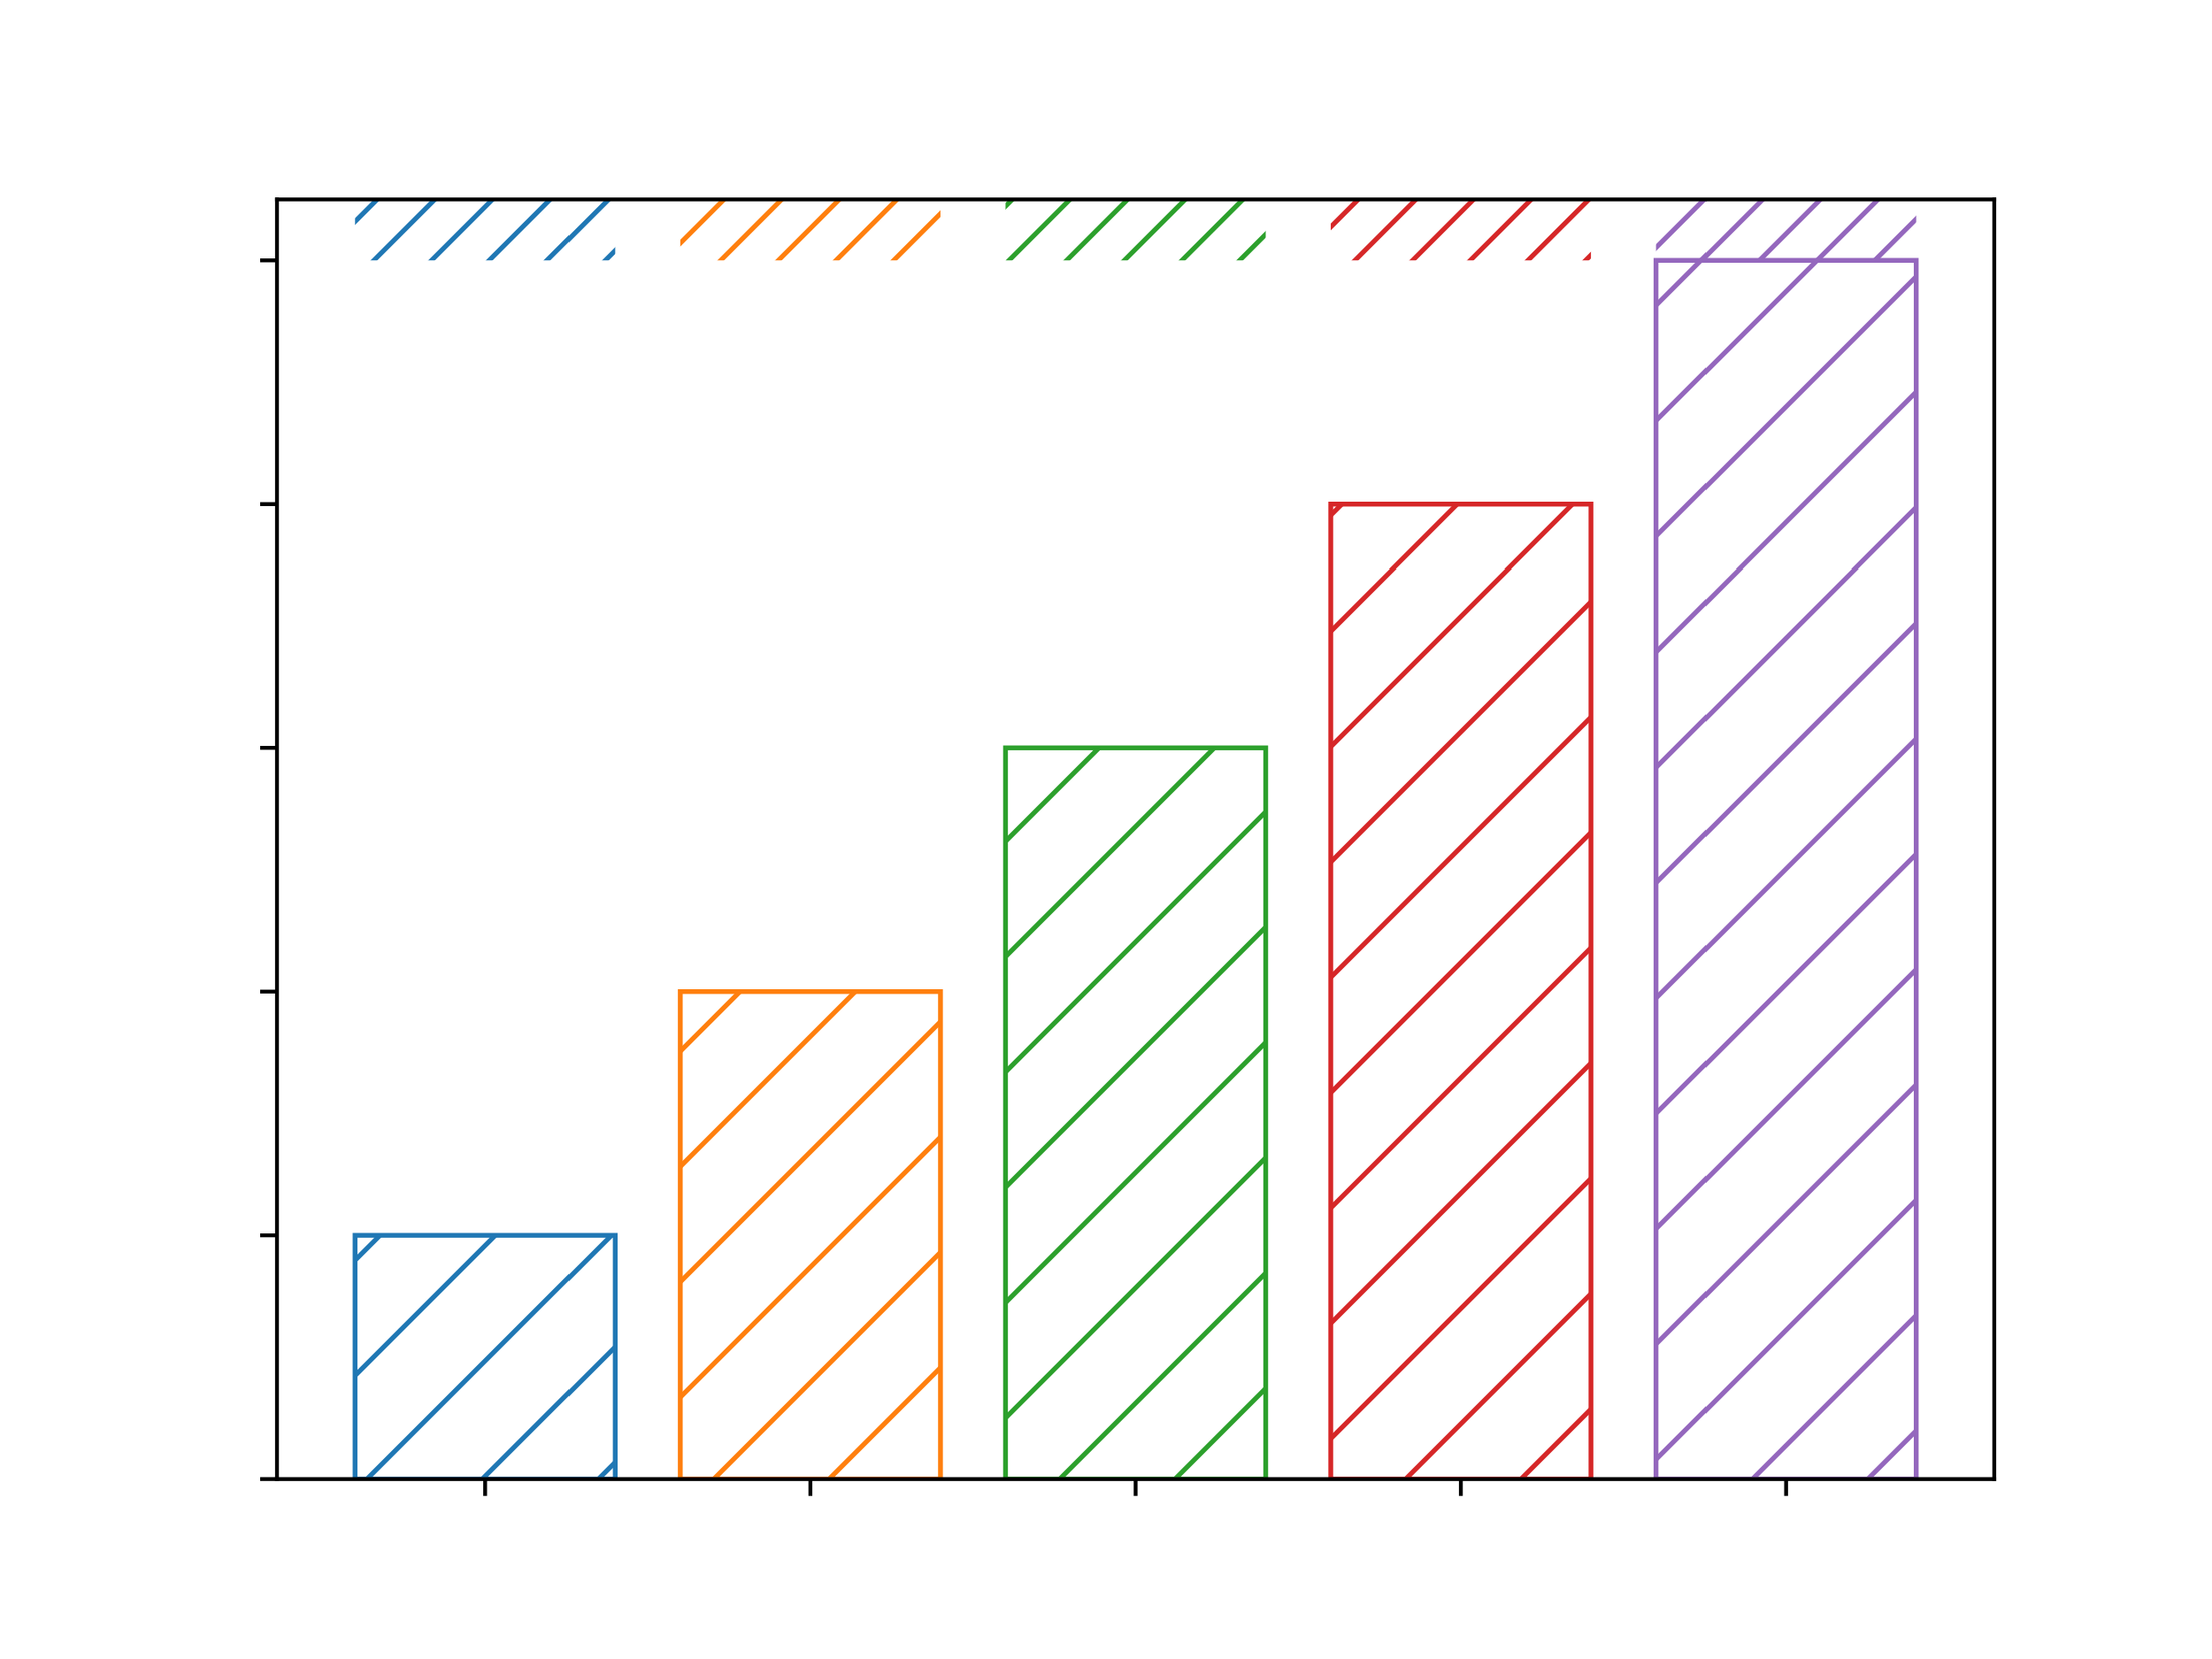
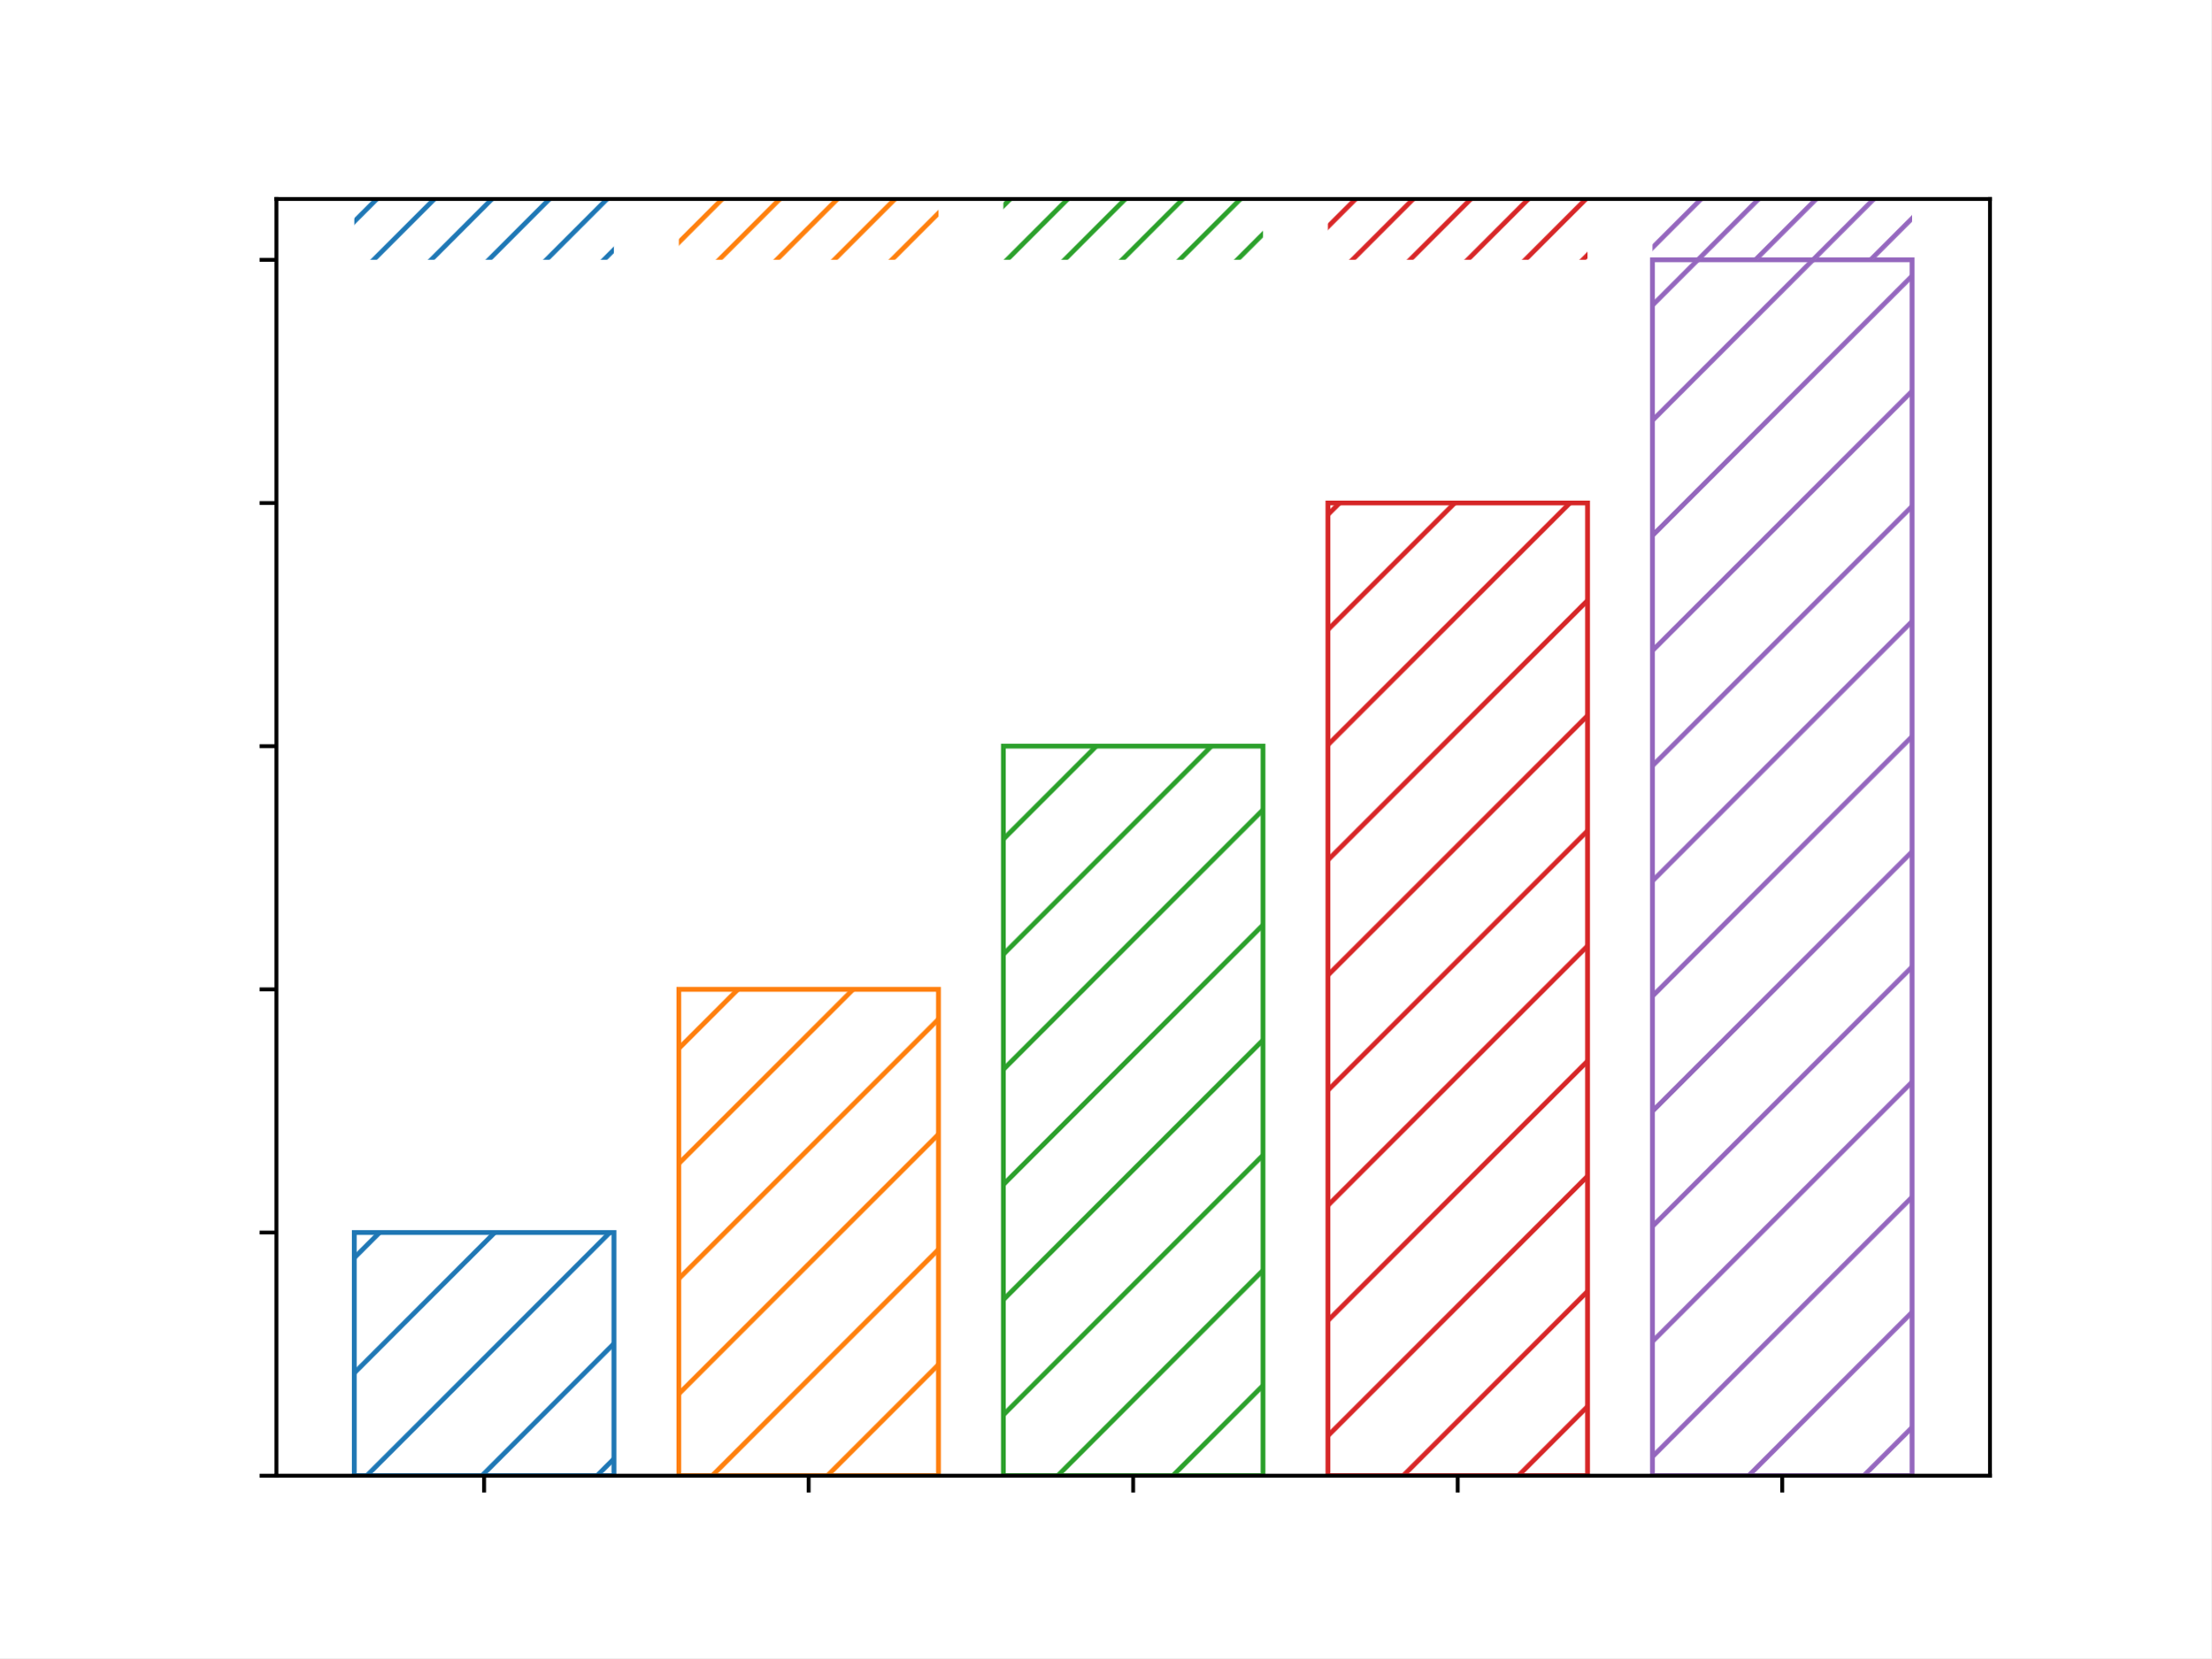
- <svg xmlns="http://www.w3.org/2000/svg" xmlns:xlink="http://www.w3.org/1999/xlink" height="345pt" version="1.1" viewBox="0 0 460 345" width="460pt">
+ <svg xmlns="http://www.w3.org/2000/svg" xmlns:xlink="http://www.w3.org/1999/xlink" height="345.6pt" version="1.1" viewBox="0 0 460.8 345.6" width="460.8pt">
  <defs>
    <style type="text/css">
*{stroke-linecap:butt;stroke-linejoin:round;}
  </style>
  </defs>
  <g id="figure_1">
    <g id="patch_1">
      <path d="M 0 345.6  L 460.8 345.6  L 460.8 0  L 0 0  z " style="fill:#ffffff;" />
    </g>
    <g id="axes_1">
      <g id="patch_2">
        <path d="M 57.6 307.584  L 414.72 307.584  L 414.72 41.472  L 57.6 41.472  z " style="fill:#ffffff;" />
      </g>
      <g id="patch_3">
        <path clip-path="url(#p28e1d47fc7)" d="M 73.833 307.584  L 127.942 307.584  L 127.942 256.896  L 73.833 256.896  z " style="fill:url(#h1396a71134);stroke:#1f77b4;stroke-linejoin:miter;" />
      </g>
      <g id="patch_4">
        <path clip-path="url(#p28e1d47fc7)" d="M 141.469 307.584  L 195.578 307.584  L 195.578 206.208  L 141.469 206.208  z " style="fill:url(#h696a56a720);stroke:#ff7f0e;stroke-linejoin:miter;" />
      </g>
      <g id="patch_5">
        <path clip-path="url(#p28e1d47fc7)" d="M 209.105 307.584  L 263.215 307.584  L 263.215 155.52  L 209.105 155.52  z " style="fill:url(#h9de792c174);stroke:#2ca02c;stroke-linejoin:miter;" />
      </g>
      <g id="patch_6">
        <path clip-path="url(#p28e1d47fc7)" d="M 276.742 307.584  L 330.851 307.584  L 330.851 104.832  L 276.742 104.832  z " style="fill:url(#ha33ce27922);stroke:#d62728;stroke-linejoin:miter;" />
      </g>
      <g id="patch_7">
        <path clip-path="url(#p28e1d47fc7)" d="M 344.378 307.584  L 398.487 307.584  L 398.487 54.144  L 344.378 54.144  z " style="fill:url(#h4ff074c7a3);stroke:#9467bd;stroke-linejoin:miter;" />
      </g>
      <g id="patch_8">
        <path clip-path="url(#p28e1d47fc7)" d="M 73.833 54.144  L 127.942 54.144  L 127.942 3.456  L 73.833 3.456  z " style="fill:url(#h1a8951d801);" />
      </g>
      <g id="patch_9">
        <path clip-path="url(#p28e1d47fc7)" d="M 141.469 54.144  L 195.578 54.144  L 195.578 3.456  L 141.469 3.456  z " style="fill:url(#hbd2791a7b5);" />
      </g>
      <g id="patch_10">
        <path clip-path="url(#p28e1d47fc7)" d="M 209.105 54.144  L 263.215 54.144  L 263.215 3.456  L 209.105 3.456  z " style="fill:url(#h470c8a5253);" />
      </g>
      <g id="patch_11">
        <path clip-path="url(#p28e1d47fc7)" d="M 276.742 54.144  L 330.851 54.144  L 330.851 3.456  L 276.742 3.456  z " style="fill:url(#h7042578fcd);" />
      </g>
      <g id="patch_12">
        <path clip-path="url(#p28e1d47fc7)" d="M 344.378 54.144  L 398.487 54.144  L 398.487 3.456  L 344.378 3.456  z " style="fill:url(#h5c8849b179);" />
      </g>
      <g id="matplotlib.axis_1">
        <g id="xtick_1">
          <g id="line2d_1">
            <defs>
              <path d="M 0 0  L 0 3.5  " id="mb37ee062d9" style="stroke:#000000;stroke-width:0.8;" />
            </defs>
            <g>
              <use style="stroke:#000000;stroke-width:0.8;" x="100.887" xlink:href="#mb37ee062d9" y="307.584" />
            </g>
          </g>
        </g>
        <g id="xtick_2">
          <g id="line2d_2">
            <g>
              <use style="stroke:#000000;stroke-width:0.8;" x="168.524" xlink:href="#mb37ee062d9" y="307.584" />
            </g>
          </g>
        </g>
        <g id="xtick_3">
          <g id="line2d_3">
            <g>
              <use style="stroke:#000000;stroke-width:0.8;" x="236.16" xlink:href="#mb37ee062d9" y="307.584" />
            </g>
          </g>
        </g>
        <g id="xtick_4">
          <g id="line2d_4">
            <g>
              <use style="stroke:#000000;stroke-width:0.8;" x="303.796" xlink:href="#mb37ee062d9" y="307.584" />
            </g>
          </g>
        </g>
        <g id="xtick_5">
          <g id="line2d_5">
            <g>
              <use style="stroke:#000000;stroke-width:0.8;" x="371.433" xlink:href="#mb37ee062d9" y="307.584" />
            </g>
          </g>
        </g>
      </g>
      <g id="matplotlib.axis_2">
        <g id="ytick_1">
          <g id="line2d_6">
            <defs>
              <path d="M 0 0  L -3.5 0  " id="mbf45016d87" style="stroke:#000000;stroke-width:0.8;" />
            </defs>
            <g>
              <use style="stroke:#000000;stroke-width:0.8;" x="57.6" xlink:href="#mbf45016d87" y="307.584" />
            </g>
          </g>
        </g>
        <g id="ytick_2">
          <g id="line2d_7">
            <g>
              <use style="stroke:#000000;stroke-width:0.8;" x="57.6" xlink:href="#mbf45016d87" y="256.896" />
            </g>
          </g>
        </g>
        <g id="ytick_3">
          <g id="line2d_8">
            <g>
              <use style="stroke:#000000;stroke-width:0.8;" x="57.6" xlink:href="#mbf45016d87" y="206.208" />
            </g>
          </g>
        </g>
        <g id="ytick_4">
          <g id="line2d_9">
            <g>
              <use style="stroke:#000000;stroke-width:0.8;" x="57.6" xlink:href="#mbf45016d87" y="155.52" />
            </g>
          </g>
        </g>
        <g id="ytick_5">
          <g id="line2d_10">
            <g>
              <use style="stroke:#000000;stroke-width:0.8;" x="57.6" xlink:href="#mbf45016d87" y="104.832" />
            </g>
          </g>
        </g>
        <g id="ytick_6">
          <g id="line2d_11">
            <g>
              <use style="stroke:#000000;stroke-width:0.8;" x="57.6" xlink:href="#mbf45016d87" y="54.144" />
            </g>
          </g>
        </g>
      </g>
      <g id="patch_13">
        <path d="M 57.6 307.584  L 57.6 41.472  " style="fill:none;stroke:#000000;stroke-linecap:square;stroke-linejoin:miter;stroke-width:0.8;" />
      </g>
      <g id="patch_14">
        <path d="M 414.72 307.584  L 414.72 41.472  " style="fill:none;stroke:#000000;stroke-linecap:square;stroke-linejoin:miter;stroke-width:0.8;" />
      </g>
      <g id="patch_15">
        <path d="M 57.6 307.584  L 414.72 307.584  " style="fill:none;stroke:#000000;stroke-linecap:square;stroke-linejoin:miter;stroke-width:0.8;" />
      </g>
      <g id="patch_16">
        <path d="M 57.6 41.472  L 414.72 41.472  " style="fill:none;stroke:#000000;stroke-linecap:square;stroke-linejoin:miter;stroke-width:0.8;" />
      </g>
    </g>
  </g>
  <defs>
    <clipPath id="p28e1d47fc7">
      <rect height="266.112" width="357.12" x="57.6" y="41.472" />
    </clipPath>
  </defs>
  <defs>
    <pattern height="72" id="h1396a71134" patternUnits="userSpaceOnUse" width="72" x="0" y="0">
      <rect fill="none" height="73" width="73" x="0" y="0" />
      <path d="M -36 36  L 36 -36  M -24 48  L 48 -24  M -12 60  L 60 -12  M 0 72  L 72 0  M 12 84  L 84 12  M 24 96  L 96 24  M 36 108  L 108 36  " style="fill:#1f77b4;stroke:#1f77b4;stroke-linecap:butt;stroke-linejoin:miter;stroke-width:1.0;" />
    </pattern>
    <pattern height="72" id="h696a56a720" patternUnits="userSpaceOnUse" width="72" x="0" y="0">
      <rect fill="none" height="73" width="73" x="0" y="0" />
      <path d="M -36 36  L 36 -36  M -24 48  L 48 -24  M -12 60  L 60 -12  M 0 72  L 72 0  M 12 84  L 84 12  M 24 96  L 96 24  M 36 108  L 108 36  " style="fill:#ff7f0e;stroke:#ff7f0e;stroke-linecap:butt;stroke-linejoin:miter;stroke-width:1.0;" />
    </pattern>
    <pattern height="72" id="h9de792c174" patternUnits="userSpaceOnUse" width="72" x="0" y="0">
      <rect fill="none" height="73" width="73" x="0" y="0" />
      <path d="M -36 36  L 36 -36  M -24 48  L 48 -24  M -12 60  L 60 -12  M 0 72  L 72 0  M 12 84  L 84 12  M 24 96  L 96 24  M 36 108  L 108 36  " style="fill:#2ca02c;stroke:#2ca02c;stroke-linecap:butt;stroke-linejoin:miter;stroke-width:1.0;" />
    </pattern>
    <pattern height="72" id="ha33ce27922" patternUnits="userSpaceOnUse" width="72" x="0" y="0">
      <rect fill="none" height="73" width="73" x="0" y="0" />
      <path d="M -36 36  L 36 -36  M -24 48  L 48 -24  M -12 60  L 60 -12  M 0 72  L 72 0  M 12 84  L 84 12  M 24 96  L 96 24  M 36 108  L 108 36  " style="fill:#d62728;stroke:#d62728;stroke-linecap:butt;stroke-linejoin:miter;stroke-width:1.0;" />
    </pattern>
    <pattern height="72" id="h4ff074c7a3" patternUnits="userSpaceOnUse" width="72" x="0" y="0">
      <rect fill="none" height="73" width="73" x="0" y="0" />
      <path d="M -36 36  L 36 -36  M -24 48  L 48 -24  M -12 60  L 60 -12  M 0 72  L 72 0  M 12 84  L 84 12  M 24 96  L 96 24  M 36 108  L 108 36  " style="fill:#9467bd;stroke:#9467bd;stroke-linecap:butt;stroke-linejoin:miter;stroke-width:1.0;" />
    </pattern>
    <pattern height="72" id="h1a8951d801" patternUnits="userSpaceOnUse" width="72" x="0" y="0">
      <rect fill="none" height="73" width="73" x="0" y="0" />
      <path d="M -36 36  L 36 -36  M -30 42  L 42 -30  M -24 48  L 48 -24  M -18 54  L 54 -18  M -12 60  L 60 -12  M -6 66  L 66 -6  M 0 72  L 72 0  M 6 78  L 78 6  M 12 84  L 84 12  M 18 90  L 90 18  M 24 96  L 96 24  M 30 102  L 102 30  M 36 108  L 108 36  " style="fill:#1f77b4;stroke:#1f77b4;stroke-linecap:butt;stroke-linejoin:miter;stroke-width:1.0;" />
    </pattern>
    <pattern height="72" id="hbd2791a7b5" patternUnits="userSpaceOnUse" width="72" x="0" y="0">
      <rect fill="none" height="73" width="73" x="0" y="0" />
      <path d="M -36 36  L 36 -36  M -30 42  L 42 -30  M -24 48  L 48 -24  M -18 54  L 54 -18  M -12 60  L 60 -12  M -6 66  L 66 -6  M 0 72  L 72 0  M 6 78  L 78 6  M 12 84  L 84 12  M 18 90  L 90 18  M 24 96  L 96 24  M 30 102  L 102 30  M 36 108  L 108 36  " style="fill:#ff7f0e;stroke:#ff7f0e;stroke-linecap:butt;stroke-linejoin:miter;stroke-width:1.0;" />
    </pattern>
    <pattern height="72" id="h470c8a5253" patternUnits="userSpaceOnUse" width="72" x="0" y="0">
      <rect fill="none" height="73" width="73" x="0" y="0" />
      <path d="M -36 36  L 36 -36  M -30 42  L 42 -30  M -24 48  L 48 -24  M -18 54  L 54 -18  M -12 60  L 60 -12  M -6 66  L 66 -6  M 0 72  L 72 0  M 6 78  L 78 6  M 12 84  L 84 12  M 18 90  L 90 18  M 24 96  L 96 24  M 30 102  L 102 30  M 36 108  L 108 36  " style="fill:#2ca02c;stroke:#2ca02c;stroke-linecap:butt;stroke-linejoin:miter;stroke-width:1.0;" />
    </pattern>
    <pattern height="72" id="h7042578fcd" patternUnits="userSpaceOnUse" width="72" x="0" y="0">
      <rect fill="none" height="73" width="73" x="0" y="0" />
      <path d="M -36 36  L 36 -36  M -30 42  L 42 -30  M -24 48  L 48 -24  M -18 54  L 54 -18  M -12 60  L 60 -12  M -6 66  L 66 -6  M 0 72  L 72 0  M 6 78  L 78 6  M 12 84  L 84 12  M 18 90  L 90 18  M 24 96  L 96 24  M 30 102  L 102 30  M 36 108  L 108 36  " style="fill:#d62728;stroke:#d62728;stroke-linecap:butt;stroke-linejoin:miter;stroke-width:1.0;" />
    </pattern>
    <pattern height="72" id="h5c8849b179" patternUnits="userSpaceOnUse" width="72" x="0" y="0">
      <rect fill="none" height="73" width="73" x="0" y="0" />
      <path d="M -36 36  L 36 -36  M -30 42  L 42 -30  M -24 48  L 48 -24  M -18 54  L 54 -18  M -12 60  L 60 -12  M -6 66  L 66 -6  M 0 72  L 72 0  M 6 78  L 78 6  M 12 84  L 84 12  M 18 90  L 90 18  M 24 96  L 96 24  M 30 102  L 102 30  M 36 108  L 108 36  " style="fill:#9467bd;stroke:#9467bd;stroke-linecap:butt;stroke-linejoin:miter;stroke-width:1.0;" />
    </pattern>
  </defs>
</svg>
